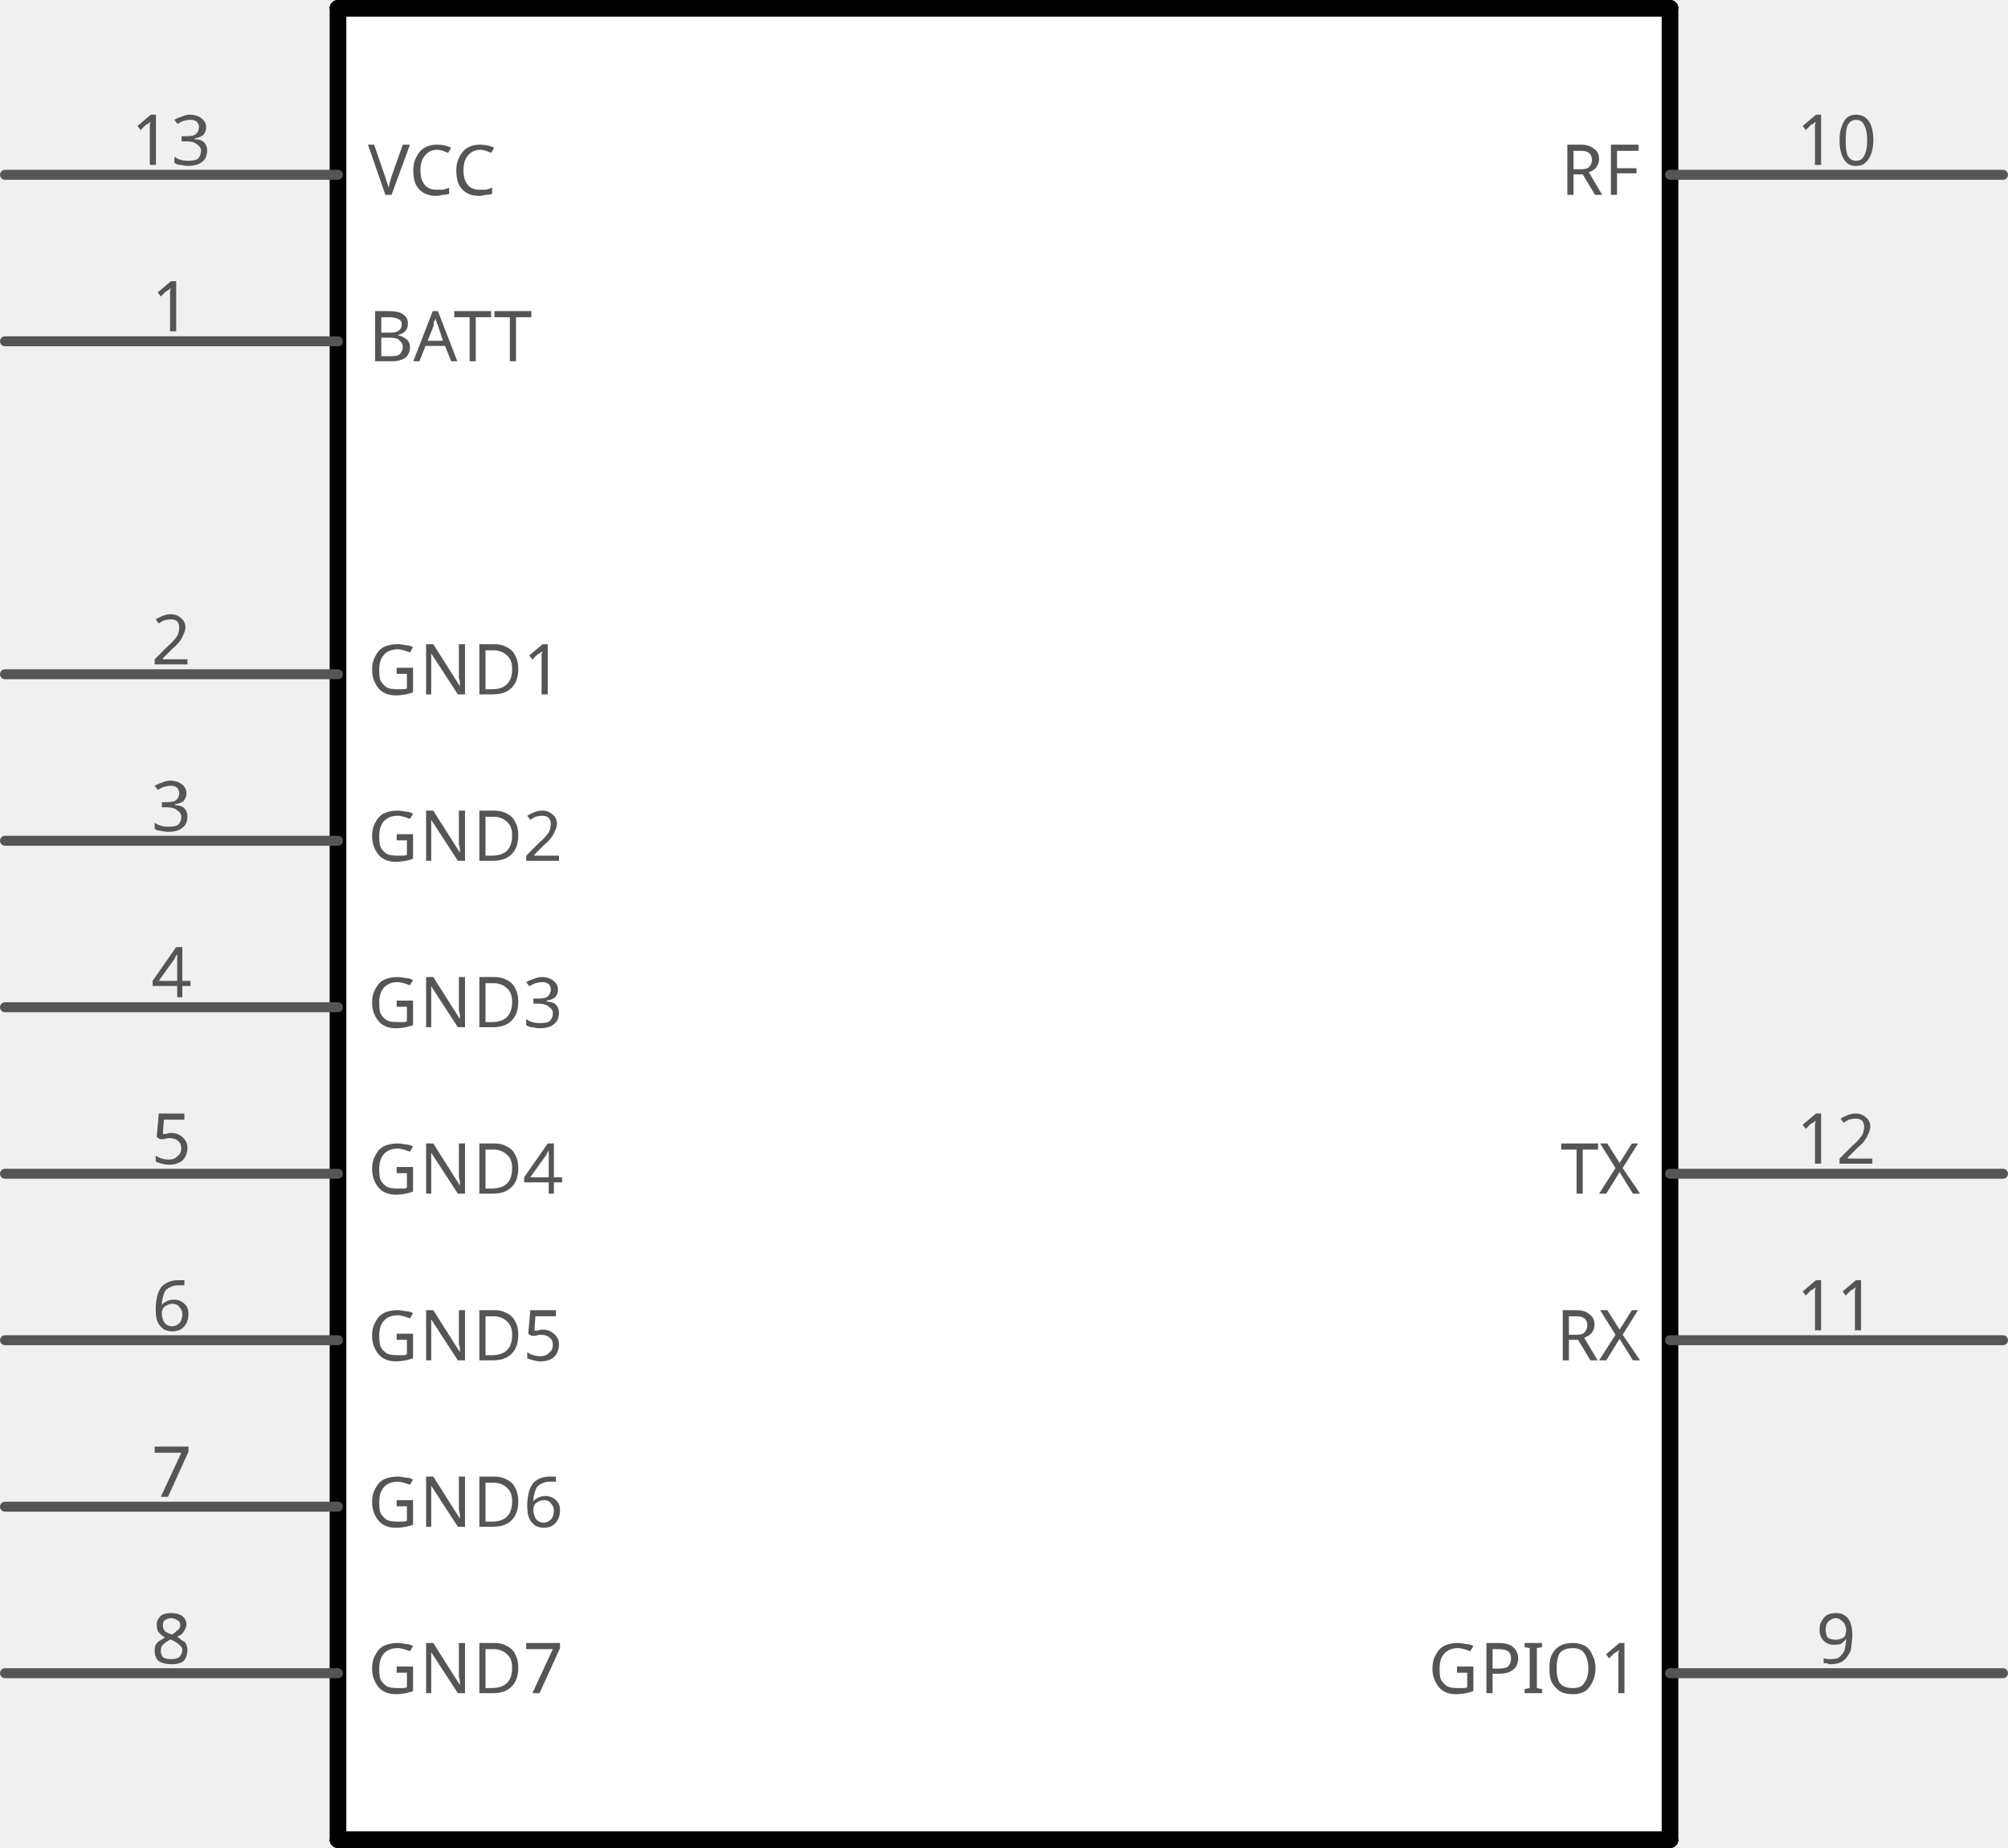
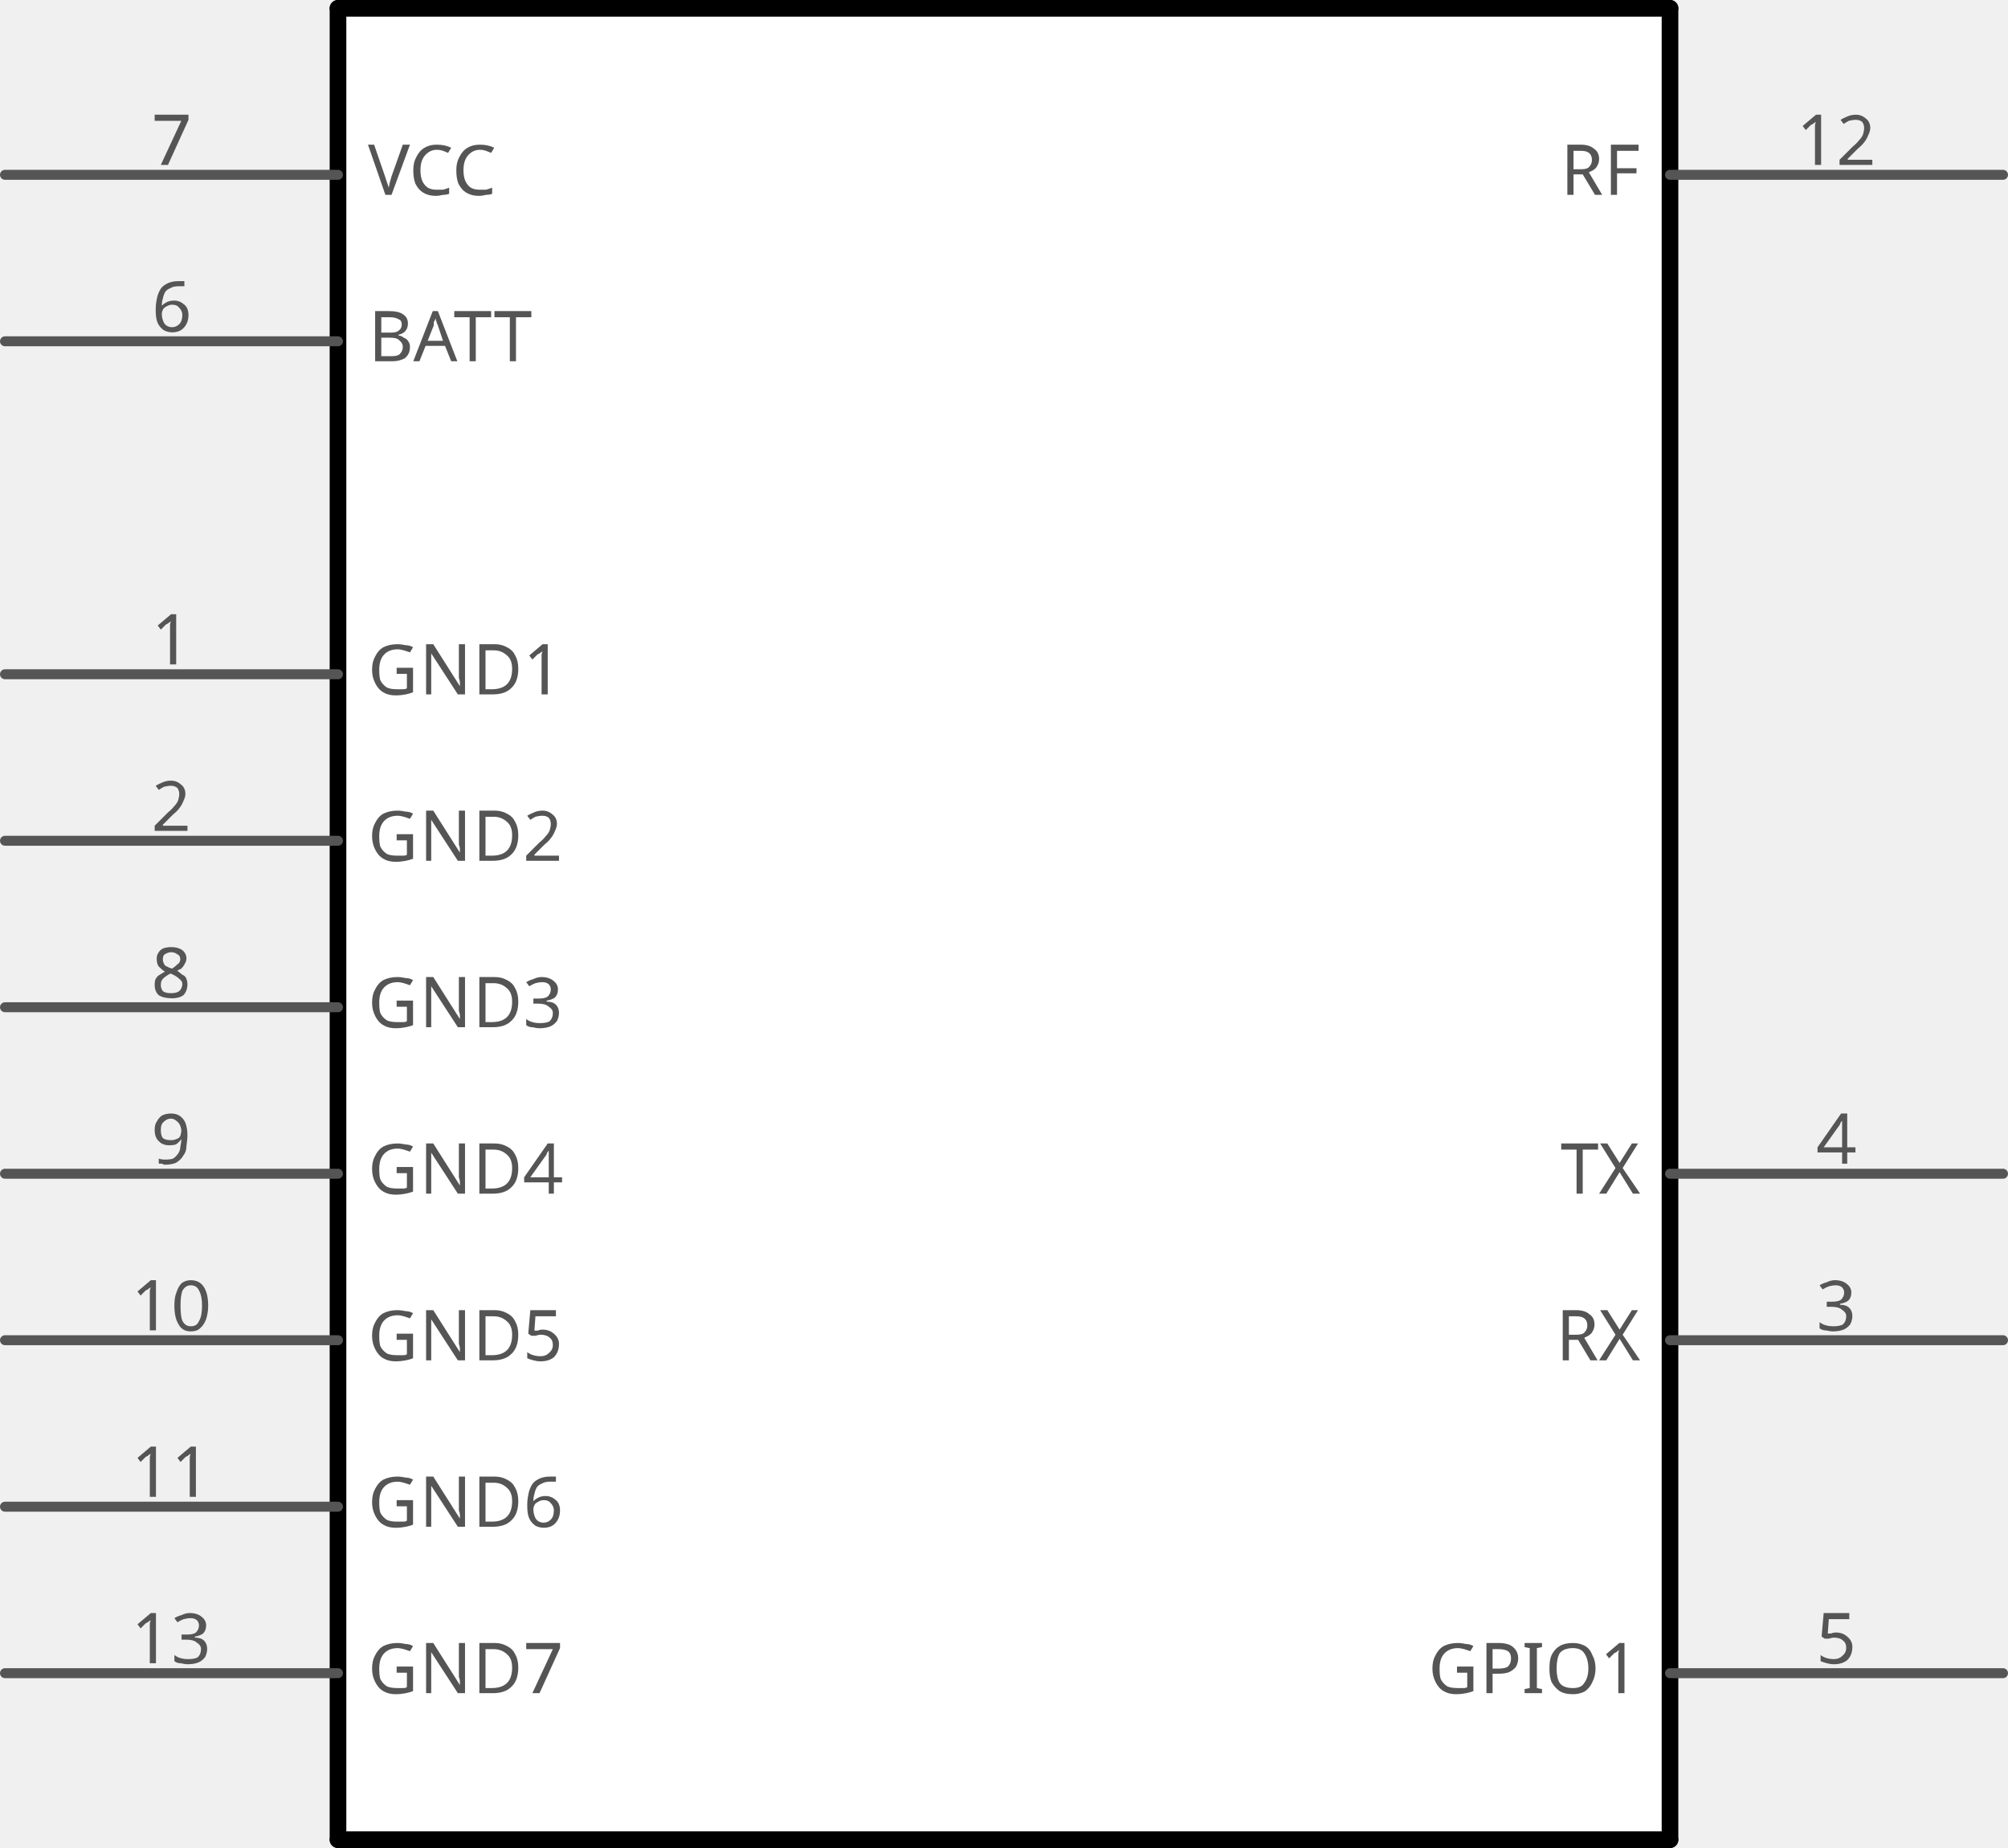
<svg xmlns="http://www.w3.org/2000/svg" version="1.2" baseProfile="tiny" x="0in" y="0in" width="1.206in" height="1.11in" viewBox="0 0 30.632 28.194">
  <g id="schematic">
    <rect x="5.156" y="0.127" width="20.32" height="27.94" stroke="none" stroke-width="0" fill="#ffffff" />
    <text class="text" id="label" font-family="OCRA" stroke="none" stroke-width="0" fill="#555555" font-size="2.896" x="15.316" y="14.097" text-anchor="middle" />
    <line class="other" x1="5.156" y1="0.127" x2="25.476" y2="0.127" stroke="#000000" stroke-width="0.254" stroke-linecap="round" />
    <line class="other" x1="25.476" y1="0.127" x2="25.476" y2="28.067" stroke="#000000" stroke-width="0.254" stroke-linecap="round" />
    <line class="other" x1="25.476" y1="28.067" x2="5.156" y2="28.067" stroke="#000000" stroke-width="0.254" stroke-linecap="round" />
    <line class="other" x1="5.156" y1="28.067" x2="5.156" y2="0.127" stroke="#000000" stroke-width="0.254" stroke-linecap="round" />
-     <line class="pin" id="connector6pin" connectorname="GND6" x1="0.076" y1="22.987" x2="5.156" y2="22.987" stroke="#555555" stroke-width="0.152" stroke-linecap="round" />
-     <rect class="terminal" id="connector6terminal" x="0.076" y="22.987" width="0" height="0" stroke="none" stroke-width="0" fill="none" />
-     <text class="text" font-family="OCRA" stroke="none" stroke-width="0" fill="#555555" font-size="1.067" x="2.616" y="22.835" text-anchor="middle">7</text>
+     <line class="pin" id="connector10pin" connectorname="GND6" x1="0.076" y1="22.987" x2="5.156" y2="22.987" stroke="#555555" stroke-width="0.152" stroke-linecap="round" />
+     <rect class="terminal" id="connector10terminal" x="0.076" y="22.987" width="0" height="0" stroke="none" stroke-width="0" fill="none" />
+     <text class="text" font-family="OCRA" stroke="none" stroke-width="0" fill="#555555" font-size="1.067" x="2.616" y="22.835" text-anchor="middle">11</text>
    <text class="text" font-family="OCRA" stroke="none" stroke-width="0" fill="#555555" font-size="1.067" x="5.613" y="23.292" text-anchor="start">GND6</text>
-     <line class="pin" id="connector4pin" connectorname="GND4" x1="0.076" y1="17.907" x2="5.156" y2="17.907" stroke="#555555" stroke-width="0.152" stroke-linecap="round" />
-     <rect class="terminal" id="connector4terminal" x="0.076" y="17.907" width="0" height="0" stroke="none" stroke-width="0" fill="none" />
-     <text class="text" font-family="OCRA" stroke="none" stroke-width="0" fill="#555555" font-size="1.067" x="2.616" y="17.755" text-anchor="middle">5</text>
+     <line class="pin" id="connector8pin" connectorname="GND4" x1="0.076" y1="17.907" x2="5.156" y2="17.907" stroke="#555555" stroke-width="0.152" stroke-linecap="round" />
+     <rect class="terminal" id="connector8terminal" x="0.076" y="17.907" width="0" height="0" stroke="none" stroke-width="0" fill="none" />
+     <text class="text" font-family="OCRA" stroke="none" stroke-width="0" fill="#555555" font-size="1.067" x="2.616" y="17.755" text-anchor="middle">9</text>
    <text class="text" font-family="OCRA" stroke="none" stroke-width="0" fill="#555555" font-size="1.067" x="5.613" y="18.212" text-anchor="start">GND4</text>
-     <line class="pin" id="connector5pin" connectorname="GND5" x1="0.076" y1="20.447" x2="5.156" y2="20.447" stroke="#555555" stroke-width="0.152" stroke-linecap="round" />
-     <rect class="terminal" id="connector5terminal" x="0.076" y="20.447" width="0" height="0" stroke="none" stroke-width="0" fill="none" />
-     <text class="text" font-family="OCRA" stroke="none" stroke-width="0" fill="#555555" font-size="1.067" x="2.616" y="20.295" text-anchor="middle">6</text>
+     <line class="pin" id="connector9pin" connectorname="GND5" x1="0.076" y1="20.447" x2="5.156" y2="20.447" stroke="#555555" stroke-width="0.152" stroke-linecap="round" />
+     <rect class="terminal" id="connector9terminal" x="0.076" y="20.447" width="0" height="0" stroke="none" stroke-width="0" fill="none" />
+     <text class="text" font-family="OCRA" stroke="none" stroke-width="0" fill="#555555" font-size="1.067" x="2.616" y="20.295" text-anchor="middle">10</text>
    <text class="text" font-family="OCRA" stroke="none" stroke-width="0" fill="#555555" font-size="1.067" x="5.613" y="20.752" text-anchor="start">GND5</text>
-     <line class="pin" id="connector1pin" connectorname="GND1" x1="0.076" y1="10.287" x2="5.156" y2="10.287" stroke="#555555" stroke-width="0.152" stroke-linecap="round" />
-     <rect class="terminal" id="connector1terminal" x="0.076" y="10.287" width="0" height="0" stroke="none" stroke-width="0" fill="none" />
-     <text class="text" font-family="OCRA" stroke="none" stroke-width="0" fill="#555555" font-size="1.067" x="2.616" y="10.135" text-anchor="middle">2</text>
+     <line class="pin" id="connector0pin" connectorname="GND1" x1="0.076" y1="10.287" x2="5.156" y2="10.287" stroke="#555555" stroke-width="0.152" stroke-linecap="round" />
+     <rect class="terminal" id="connector0terminal" x="0.076" y="10.287" width="0" height="0" stroke="none" stroke-width="0" fill="none" />
+     <text class="text" font-family="OCRA" stroke="none" stroke-width="0" fill="#555555" font-size="1.067" x="2.616" y="10.135" text-anchor="middle">1</text>
    <text class="text" font-family="OCRA" stroke="none" stroke-width="0" fill="#555555" font-size="1.067" x="5.613" y="10.592" text-anchor="start">GND1</text>
-     <line class="pin" id="connector2pin" connectorname="GND2" x1="0.076" y1="12.827" x2="5.156" y2="12.827" stroke="#555555" stroke-width="0.152" stroke-linecap="round" />
-     <rect class="terminal" id="connector2terminal" x="0.076" y="12.827" width="0" height="0" stroke="none" stroke-width="0" fill="none" />
-     <text class="text" font-family="OCRA" stroke="none" stroke-width="0" fill="#555555" font-size="1.067" x="2.616" y="12.675" text-anchor="middle">3</text>
+     <line class="pin" id="connector1pin" connectorname="GND2" x1="0.076" y1="12.827" x2="5.156" y2="12.827" stroke="#555555" stroke-width="0.152" stroke-linecap="round" />
+     <rect class="terminal" id="connector1terminal" x="0.076" y="12.827" width="0" height="0" stroke="none" stroke-width="0" fill="none" />
+     <text class="text" font-family="OCRA" stroke="none" stroke-width="0" fill="#555555" font-size="1.067" x="2.616" y="12.675" text-anchor="middle">2</text>
    <text class="text" font-family="OCRA" stroke="none" stroke-width="0" fill="#555555" font-size="1.067" x="5.613" y="13.132" text-anchor="start">GND2</text>
-     <line class="pin" id="connector3pin" connectorname="GND3" x1="0.076" y1="15.367" x2="5.156" y2="15.367" stroke="#555555" stroke-width="0.152" stroke-linecap="round" />
-     <rect class="terminal" id="connector3terminal" x="0.076" y="15.367" width="0" height="0" stroke="none" stroke-width="0" fill="none" />
-     <text class="text" font-family="OCRA" stroke="none" stroke-width="0" fill="#555555" font-size="1.067" x="2.616" y="15.215" text-anchor="middle">4</text>
+     <line class="pin" id="connector7pin" connectorname="GND3" x1="0.076" y1="15.367" x2="5.156" y2="15.367" stroke="#555555" stroke-width="0.152" stroke-linecap="round" />
+     <rect class="terminal" id="connector7terminal" x="0.076" y="15.367" width="0" height="0" stroke="none" stroke-width="0" fill="none" />
+     <text class="text" font-family="OCRA" stroke="none" stroke-width="0" fill="#555555" font-size="1.067" x="2.616" y="15.215" text-anchor="middle">8</text>
    <text class="text" font-family="OCRA" stroke="none" stroke-width="0" fill="#555555" font-size="1.067" x="5.613" y="15.672" text-anchor="start">GND3</text>
-     <line class="pin" id="connector11pin" connectorname="TX" x1="30.556" y1="17.907" x2="25.476" y2="17.907" stroke="#555555" stroke-width="0.152" stroke-linecap="round" />
-     <rect class="terminal" id="connector11terminal" x="30.556" y="17.907" width="0" height="0" stroke="none" stroke-width="0" fill="none" />
-     <text class="text" font-family="OCRA" stroke="none" stroke-width="0" fill="#555555" font-size="1.067" x="28.016" y="17.755" text-anchor="middle">12</text>
+     <line class="pin" id="connector3pin" connectorname="TX" x1="30.556" y1="17.907" x2="25.476" y2="17.907" stroke="#555555" stroke-width="0.152" stroke-linecap="round" />
+     <rect class="terminal" id="connector3terminal" x="30.556" y="17.907" width="0" height="0" stroke="none" stroke-width="0" fill="none" />
+     <text class="text" font-family="OCRA" stroke="none" stroke-width="0" fill="#555555" font-size="1.067" x="28.016" y="17.755" text-anchor="middle">4</text>
    <text class="text" font-family="OCRA" stroke="none" stroke-width="0" fill="#555555" font-size="1.067" x="25.019" y="18.212" text-anchor="end">TX</text>
-     <line class="pin" id="connector10pin" connectorname="RX" x1="30.556" y1="20.447" x2="25.476" y2="20.447" stroke="#555555" stroke-width="0.152" stroke-linecap="round" />
-     <rect class="terminal" id="connector10terminal" x="30.556" y="20.447" width="0" height="0" stroke="none" stroke-width="0" fill="none" />
-     <text class="text" font-family="OCRA" stroke="none" stroke-width="0" fill="#555555" font-size="1.067" x="28.016" y="20.295" text-anchor="middle">11</text>
+     <line class="pin" id="connector2pin" connectorname="RX" x1="30.556" y1="20.447" x2="25.476" y2="20.447" stroke="#555555" stroke-width="0.152" stroke-linecap="round" />
+     <rect class="terminal" id="connector2terminal" x="30.556" y="20.447" width="0" height="0" stroke="none" stroke-width="0" fill="none" />
+     <text class="text" font-family="OCRA" stroke="none" stroke-width="0" fill="#555555" font-size="1.067" x="28.016" y="20.295" text-anchor="middle">3</text>
    <text class="text" font-family="OCRA" stroke="none" stroke-width="0" fill="#555555" font-size="1.067" x="25.019" y="20.752" text-anchor="end">RX</text>
-     <line class="pin" id="connector7pin" connectorname="GND7" x1="0.076" y1="25.527" x2="5.156" y2="25.527" stroke="#555555" stroke-width="0.152" stroke-linecap="round" />
-     <rect class="terminal" id="connector7terminal" x="0.076" y="25.527" width="0" height="0" stroke="none" stroke-width="0" fill="none" />
-     <text class="text" font-family="OCRA" stroke="none" stroke-width="0" fill="#555555" font-size="1.067" x="2.616" y="25.375" text-anchor="middle">8</text>
+     <line class="pin" id="connector12pin" connectorname="GND7" x1="0.076" y1="25.527" x2="5.156" y2="25.527" stroke="#555555" stroke-width="0.152" stroke-linecap="round" />
+     <rect class="terminal" id="connector12terminal" x="0.076" y="25.527" width="0" height="0" stroke="none" stroke-width="0" fill="none" />
+     <text class="text" font-family="OCRA" stroke="none" stroke-width="0" fill="#555555" font-size="1.067" x="2.616" y="25.375" text-anchor="middle">13</text>
    <text class="text" font-family="OCRA" stroke="none" stroke-width="0" fill="#555555" font-size="1.067" x="5.613" y="25.832" text-anchor="start">GND7</text>
-     <line class="pin" id="connector9pin" connectorname="RF" x1="30.556" y1="2.667" x2="25.476" y2="2.667" stroke="#555555" stroke-width="0.152" stroke-linecap="round" />
-     <rect class="terminal" id="connector9terminal" x="30.556" y="2.667" width="0" height="0" stroke="none" stroke-width="0" fill="none" />
-     <text class="text" font-family="OCRA" stroke="none" stroke-width="0" fill="#555555" font-size="1.067" x="28.016" y="2.515" text-anchor="middle">10</text>
+     <line class="pin" id="connector11pin" connectorname="RF" x1="30.556" y1="2.667" x2="25.476" y2="2.667" stroke="#555555" stroke-width="0.152" stroke-linecap="round" />
+     <rect class="terminal" id="connector11terminal" x="30.556" y="2.667" width="0" height="0" stroke="none" stroke-width="0" fill="none" />
+     <text class="text" font-family="OCRA" stroke="none" stroke-width="0" fill="#555555" font-size="1.067" x="28.016" y="2.515" text-anchor="middle">12</text>
    <text class="text" font-family="OCRA" stroke="none" stroke-width="0" fill="#555555" font-size="1.067" x="25.019" y="2.972" text-anchor="end">RF</text>
-     <line class="pin" id="connector8pin" connectorname="GPIO1" x1="30.556" y1="25.527" x2="25.476" y2="25.527" stroke="#555555" stroke-width="0.152" stroke-linecap="round" />
-     <rect class="terminal" id="connector8terminal" x="30.556" y="25.527" width="0" height="0" stroke="none" stroke-width="0" fill="none" />
-     <text class="text" font-family="OCRA" stroke="none" stroke-width="0" fill="#555555" font-size="1.067" x="28.016" y="25.375" text-anchor="middle">9</text>
+     <line class="pin" id="connector4pin" connectorname="GPIO1" x1="30.556" y1="25.527" x2="25.476" y2="25.527" stroke="#555555" stroke-width="0.152" stroke-linecap="round" />
+     <rect class="terminal" id="connector4terminal" x="30.556" y="25.527" width="0" height="0" stroke="none" stroke-width="0" fill="none" />
+     <text class="text" font-family="OCRA" stroke="none" stroke-width="0" fill="#555555" font-size="1.067" x="28.016" y="25.375" text-anchor="middle">5</text>
    <text class="text" font-family="OCRA" stroke="none" stroke-width="0" fill="#555555" font-size="1.067" x="25.019" y="25.832" text-anchor="end">GPIO1</text>
-     <line class="pin" id="connector12pin" connectorname="VCC" x1="0.076" y1="2.667" x2="5.156" y2="2.667" stroke="#555555" stroke-width="0.152" stroke-linecap="round" />
-     <rect class="terminal" id="connector12terminal" x="0.076" y="2.667" width="0" height="0" stroke="none" stroke-width="0" fill="none" />
-     <text class="text" font-family="OCRA" stroke="none" stroke-width="0" fill="#555555" font-size="1.067" x="2.616" y="2.515" text-anchor="middle">13</text>
+     <line class="pin" id="connector6pin" connectorname="VCC" x1="0.076" y1="2.667" x2="5.156" y2="2.667" stroke="#555555" stroke-width="0.152" stroke-linecap="round" />
+     <rect class="terminal" id="connector6terminal" x="0.076" y="2.667" width="0" height="0" stroke="none" stroke-width="0" fill="none" />
+     <text class="text" font-family="OCRA" stroke="none" stroke-width="0" fill="#555555" font-size="1.067" x="2.616" y="2.515" text-anchor="middle">7</text>
    <text class="text" font-family="OCRA" stroke="none" stroke-width="0" fill="#555555" font-size="1.067" x="5.613" y="2.972" text-anchor="start">VCC</text>
-     <line class="pin" id="connector0pin" connectorname="BATT" x1="0.076" y1="5.207" x2="5.156" y2="5.207" stroke="#555555" stroke-width="0.152" stroke-linecap="round" />
-     <rect class="terminal" id="connector0terminal" x="0.076" y="5.207" width="0" height="0" stroke="none" stroke-width="0" fill="none" />
-     <text class="text" font-family="OCRA" stroke="none" stroke-width="0" fill="#555555" font-size="1.067" x="2.616" y="5.055" text-anchor="middle">1</text>
+     <line class="pin" id="connector5pin" connectorname="BATT" x1="0.076" y1="5.207" x2="5.156" y2="5.207" stroke="#555555" stroke-width="0.152" stroke-linecap="round" />
+     <rect class="terminal" id="connector5terminal" x="0.076" y="5.207" width="0" height="0" stroke="none" stroke-width="0" fill="none" />
+     <text class="text" font-family="OCRA" stroke="none" stroke-width="0" fill="#555555" font-size="1.067" x="2.616" y="5.055" text-anchor="middle">6</text>
    <text class="text" font-family="OCRA" stroke="none" stroke-width="0" fill="#555555" font-size="1.067" x="5.613" y="5.512" text-anchor="start">BATT</text>
  </g>
</svg>
